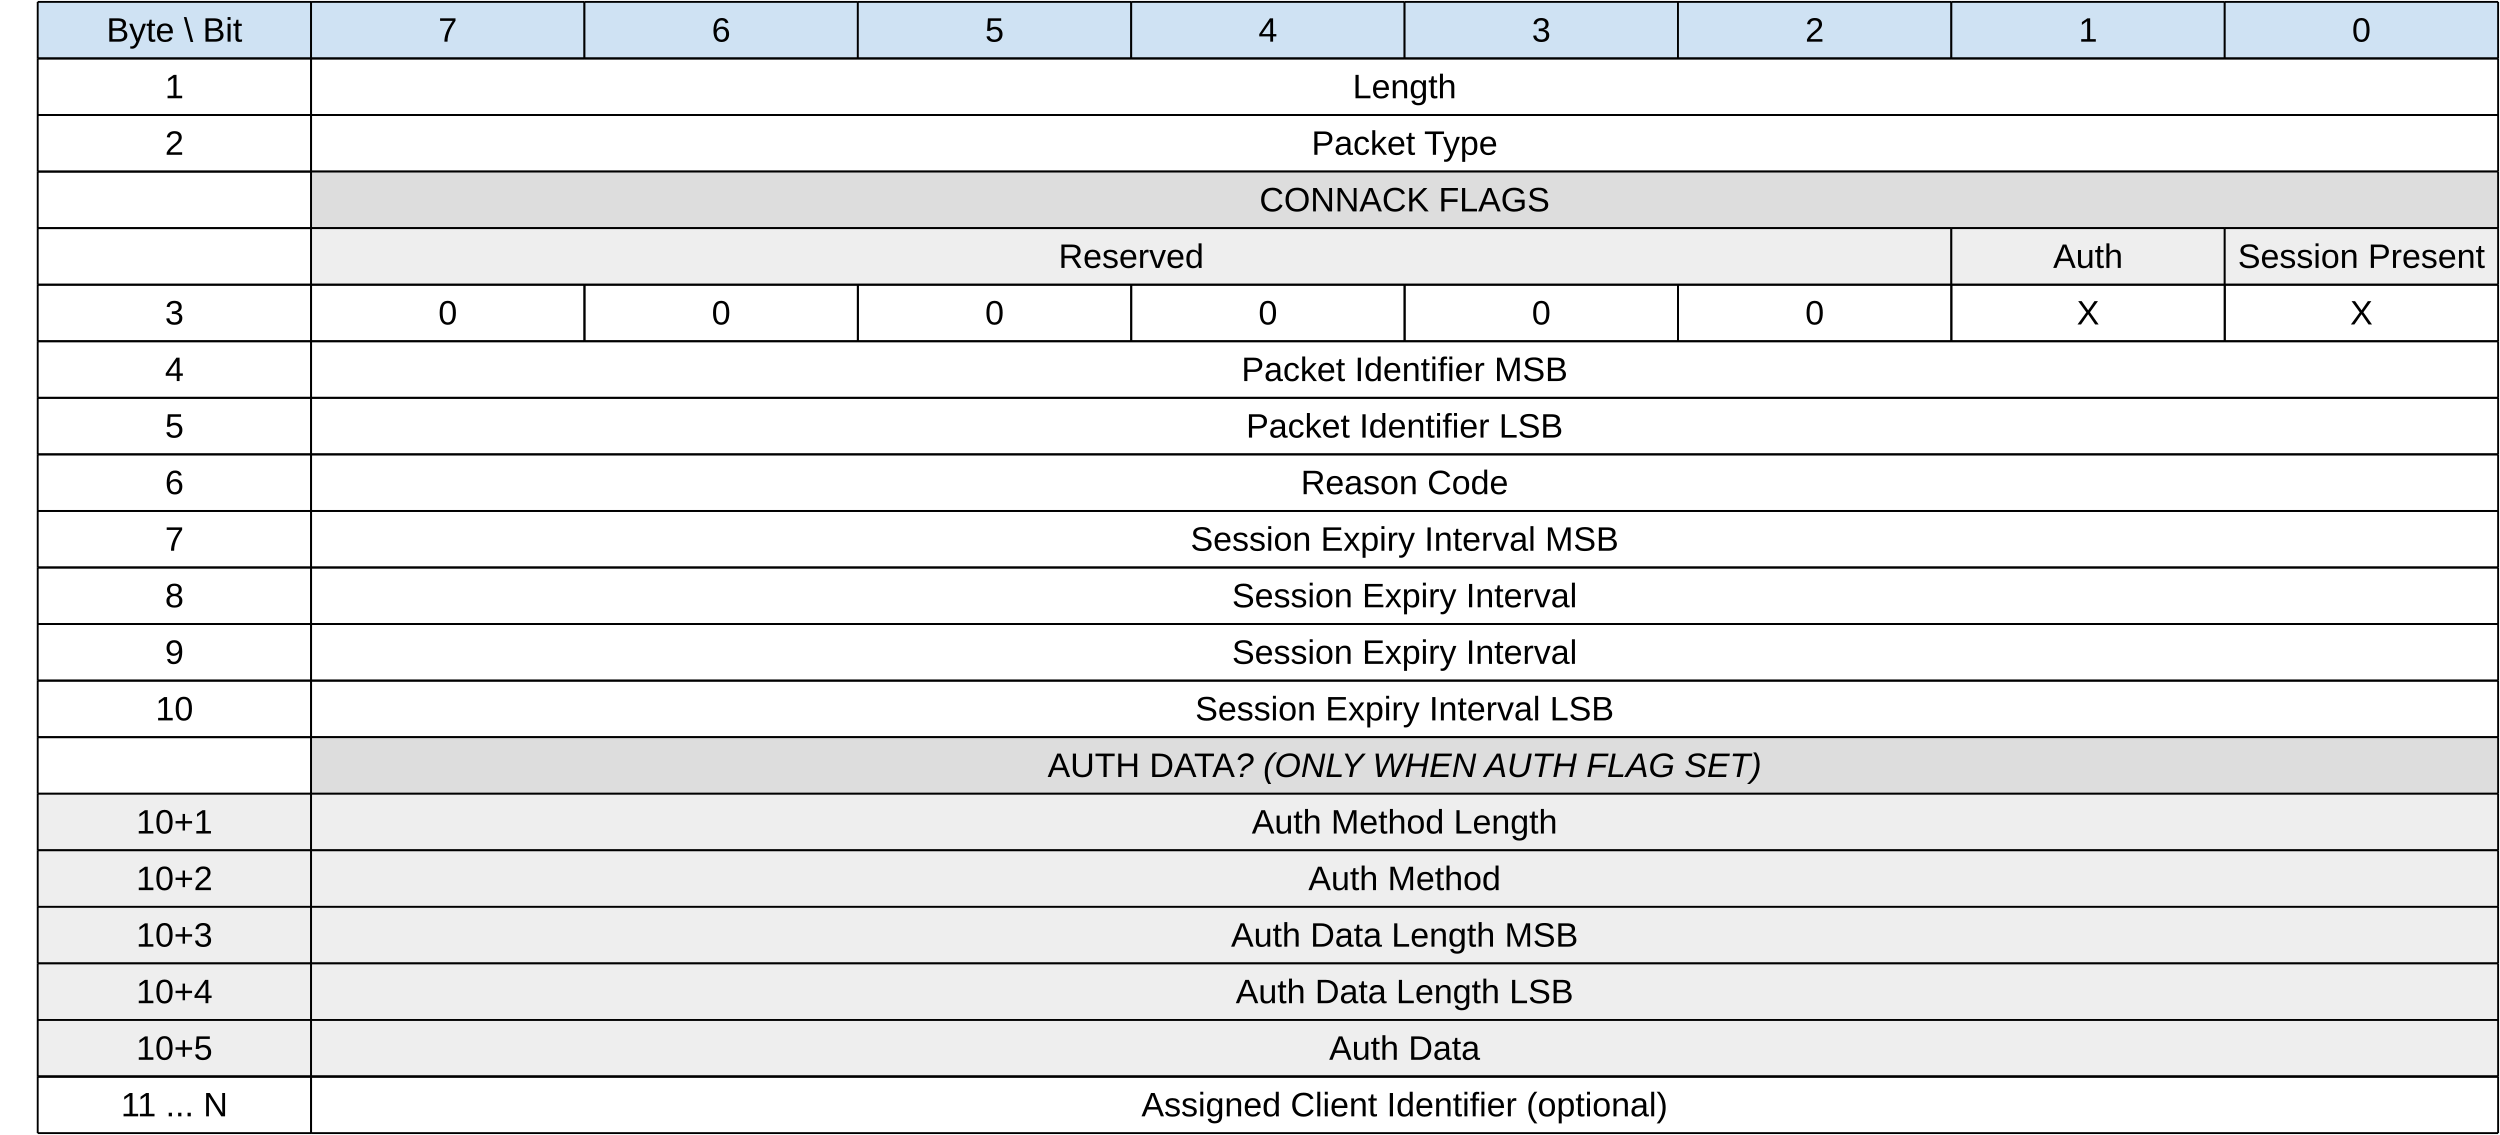
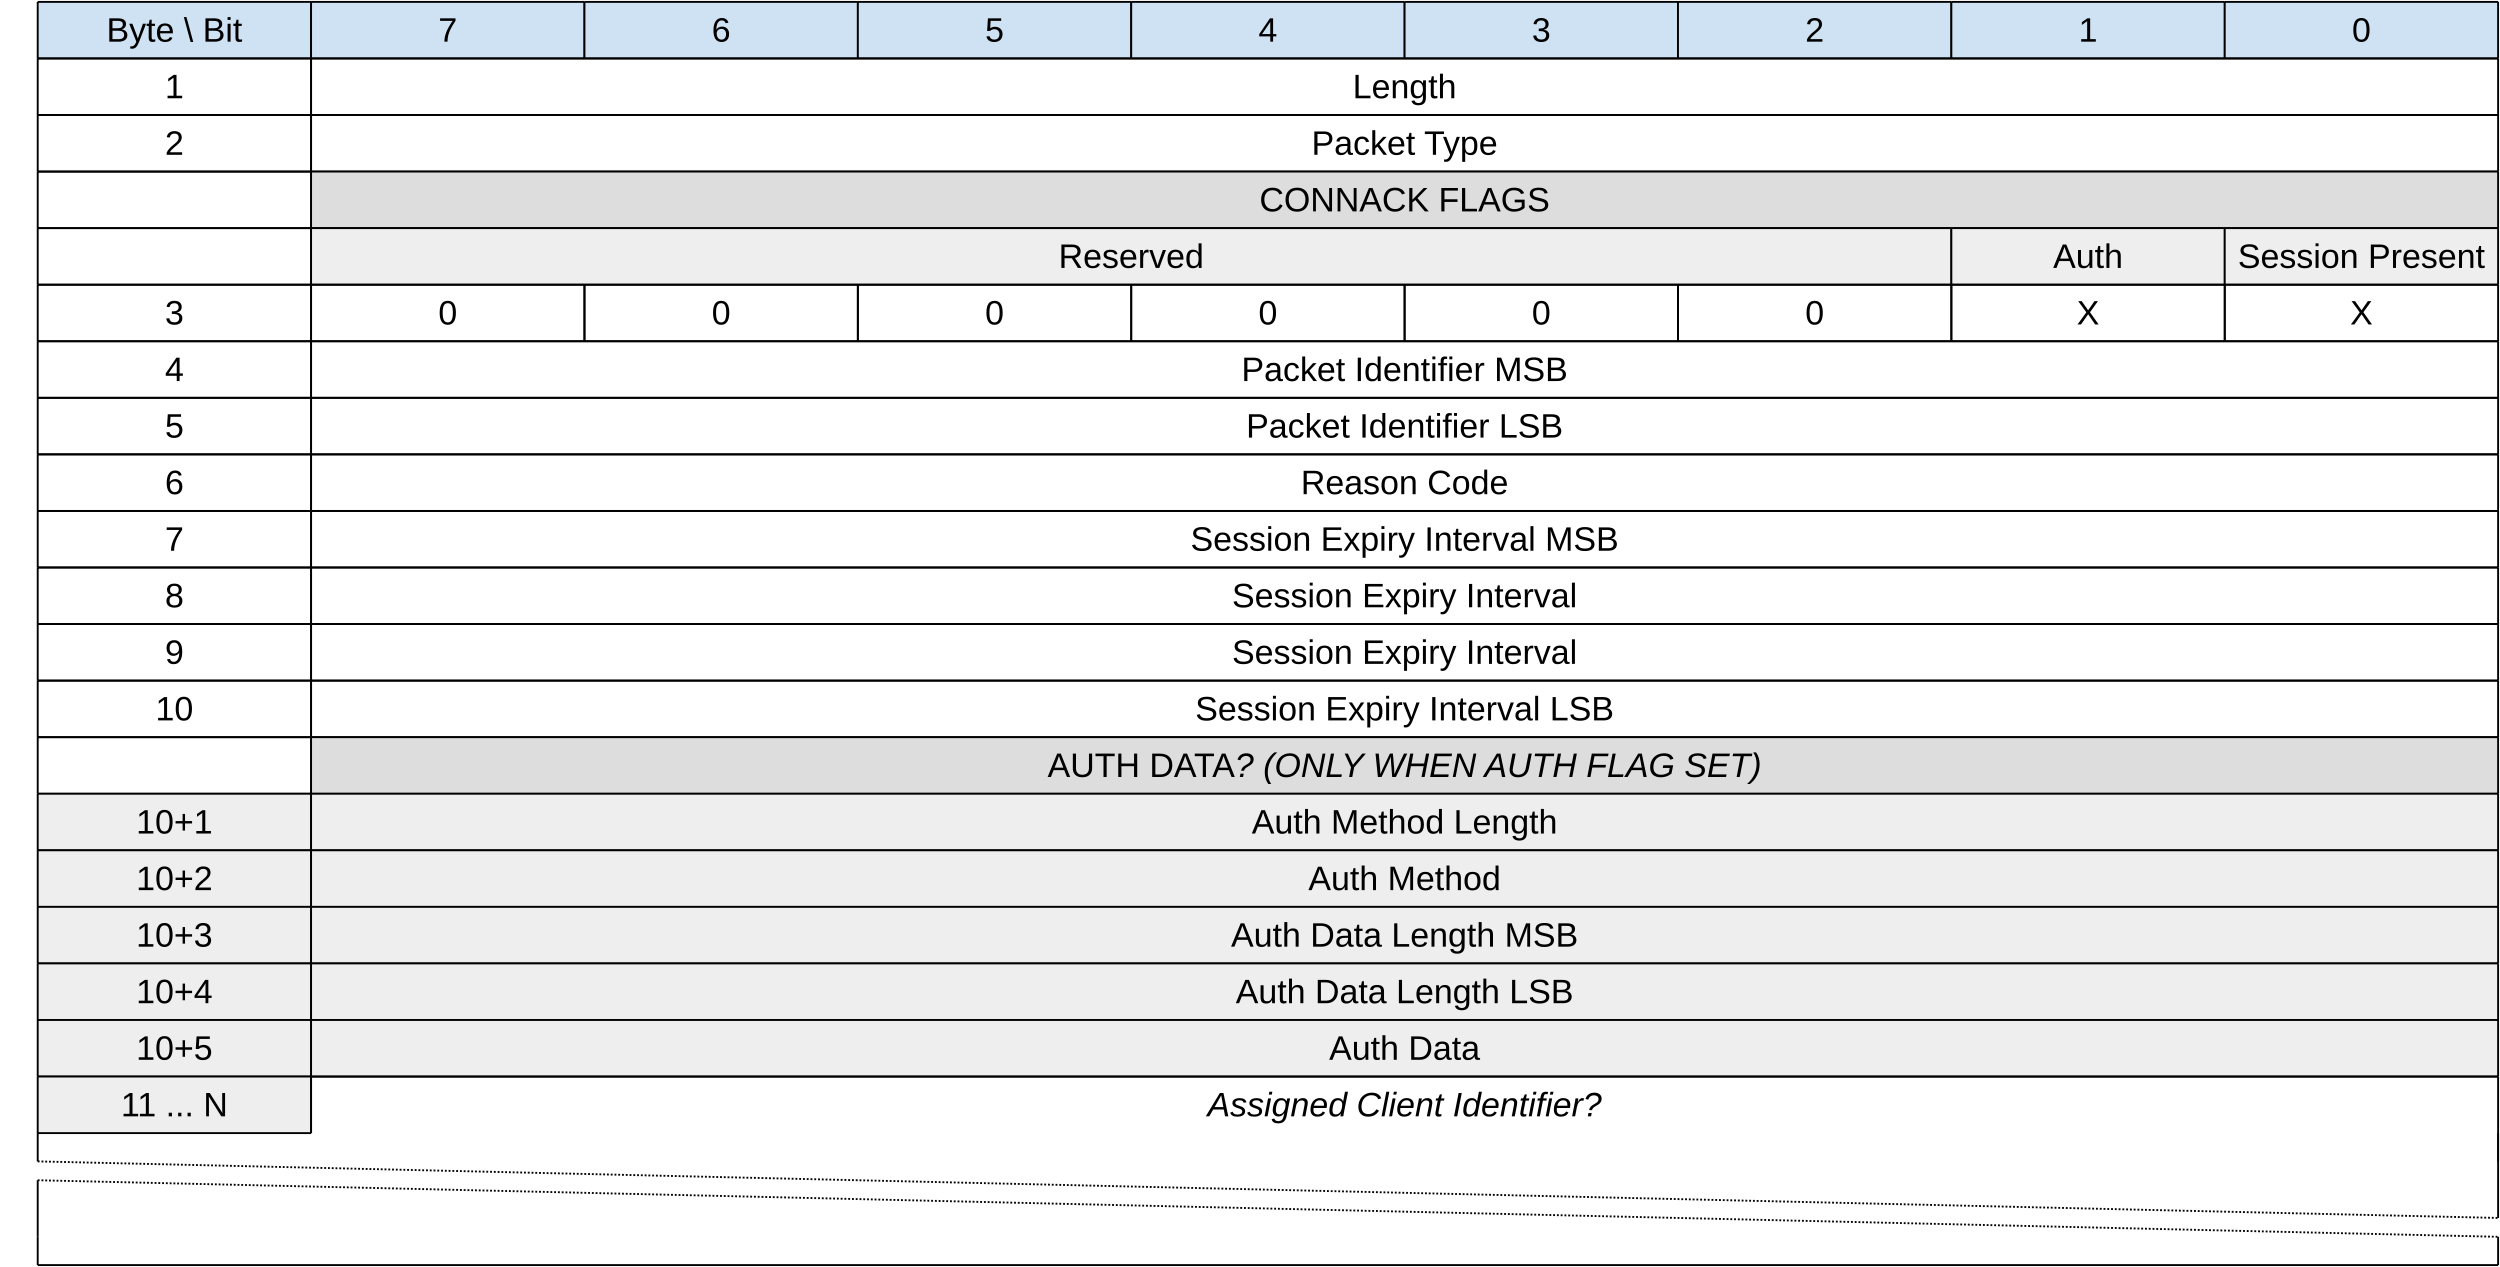
- <svg xmlns="http://www.w3.org/2000/svg" version="1.0" width="1326" height="602" viewBox="0 0 1326 602">
+ <svg xmlns="http://www.w3.org/2000/svg" version="1.0" width="1326" height="672" viewBox="0 0 1326 672">
  <rect x="20" y="1" height="30" width="145" fill="#cfe2f3" />
  <line x1="20" y1="1" x2="165" y2="1" stroke="#000000" stroke-width="1" />
  <line x1="20" y1="31" x2="165" y2="31" stroke="#000000" stroke-width="1" />
  <line x1="165" y1="1" x2="165" y2="31" stroke="#000000" stroke-width="1" />
  <line x1="20" y1="1" x2="20" y2="31" stroke="#000000" stroke-width="1" />
  <text font-size="18" font-family="Arial" x="92.5" y="17" text-anchor="middle" dominant-baseline="middle">Byte \ Bit</text>
  <rect x="165" y="1" height="30" width="145" fill="#cfe2f3" />
  <line x1="165" y1="1" x2="310" y2="1" stroke="#000000" stroke-width="1" />
  <line x1="165" y1="31" x2="310" y2="31" stroke="#000000" stroke-width="1" />
  <line x1="310" y1="1" x2="310" y2="31" stroke="#000000" stroke-width="1" />
  <line x1="165" y1="1" x2="165" y2="31" stroke="#000000" stroke-width="1" />
  <text font-size="18" font-family="Arial" x="237.5" y="17" text-anchor="middle" dominant-baseline="middle">7</text>
  <rect x="310" y="1" height="30" width="145" fill="#cfe2f3" />
  <line x1="310" y1="1" x2="455" y2="1" stroke="#000000" stroke-width="1" />
  <line x1="310" y1="31" x2="455" y2="31" stroke="#000000" stroke-width="1" />
  <line x1="455" y1="1" x2="455" y2="31" stroke="#000000" stroke-width="1" />
  <line x1="310" y1="1" x2="310" y2="31" stroke="#000000" stroke-width="1" />
  <text font-size="18" font-family="Arial" x="382.5" y="17" text-anchor="middle" dominant-baseline="middle">6</text>
  <rect x="455" y="1" height="30" width="145" fill="#cfe2f3" />
  <line x1="455" y1="1" x2="600" y2="1" stroke="#000000" stroke-width="1" />
  <line x1="455" y1="31" x2="600" y2="31" stroke="#000000" stroke-width="1" />
  <line x1="600" y1="1" x2="600" y2="31" stroke="#000000" stroke-width="1" />
  <line x1="455" y1="1" x2="455" y2="31" stroke="#000000" stroke-width="1" />
  <text font-size="18" font-family="Arial" x="527.5" y="17" text-anchor="middle" dominant-baseline="middle">5</text>
  <rect x="600" y="1" height="30" width="145" fill="#cfe2f3" />
  <line x1="600" y1="1" x2="745" y2="1" stroke="#000000" stroke-width="1" />
  <line x1="600" y1="31" x2="745" y2="31" stroke="#000000" stroke-width="1" />
  <line x1="745" y1="1" x2="745" y2="31" stroke="#000000" stroke-width="1" />
  <line x1="600" y1="1" x2="600" y2="31" stroke="#000000" stroke-width="1" />
  <text font-size="18" font-family="Arial" x="672.5" y="17" text-anchor="middle" dominant-baseline="middle">4</text>
  <rect x="745" y="1" height="30" width="145" fill="#cfe2f3" />
  <line x1="745" y1="1" x2="890" y2="1" stroke="#000000" stroke-width="1" />
  <line x1="745" y1="31" x2="890" y2="31" stroke="#000000" stroke-width="1" />
  <line x1="890" y1="1" x2="890" y2="31" stroke="#000000" stroke-width="1" />
  <line x1="745" y1="1" x2="745" y2="31" stroke="#000000" stroke-width="1" />
  <text font-size="18" font-family="Arial" x="817.5" y="17" text-anchor="middle" dominant-baseline="middle">3</text>
  <rect x="890" y="1" height="30" width="145" fill="#cfe2f3" />
  <line x1="890" y1="1" x2="1035" y2="1" stroke="#000000" stroke-width="1" />
  <line x1="890" y1="31" x2="1035" y2="31" stroke="#000000" stroke-width="1" />
  <line x1="1035" y1="1" x2="1035" y2="31" stroke="#000000" stroke-width="1" />
  <line x1="890" y1="1" x2="890" y2="31" stroke="#000000" stroke-width="1" />
  <text font-size="18" font-family="Arial" x="962.5" y="17" text-anchor="middle" dominant-baseline="middle">2</text>
  <rect x="1035" y="1" height="30" width="145" fill="#cfe2f3" />
  <line x1="1035" y1="1" x2="1180" y2="1" stroke="#000000" stroke-width="1" />
  <line x1="1035" y1="31" x2="1180" y2="31" stroke="#000000" stroke-width="1" />
  <line x1="1180" y1="1" x2="1180" y2="31" stroke="#000000" stroke-width="1" />
  <line x1="1035" y1="1" x2="1035" y2="31" stroke="#000000" stroke-width="1" />
  <text font-size="18" font-family="Arial" x="1107.5" y="17" text-anchor="middle" dominant-baseline="middle">1</text>
  <rect x="1180" y="1" height="30" width="145" fill="#cfe2f3" />
  <line x1="1180" y1="1" x2="1325" y2="1" stroke="#000000" stroke-width="1" />
  <line x1="1180" y1="31" x2="1325" y2="31" stroke="#000000" stroke-width="1" />
  <line x1="1325" y1="1" x2="1325" y2="31" stroke="#000000" stroke-width="1" />
  <line x1="1180" y1="1" x2="1180" y2="31" stroke="#000000" stroke-width="1" />
  <text font-size="18" font-family="Arial" x="1252.5" y="17" text-anchor="middle" dominant-baseline="middle">0</text>
  <text font-size="18" font-family="Arial" x="15" y="16" text-anchor="end"> </text>
  <text font-size="18" font-family="Arial" x="15" y="46" text-anchor="end"> </text>
  <line x1="20" y1="31" x2="165" y2="31" stroke="#000000" stroke-width="1" />
  <line x1="20" y1="61" x2="165" y2="61" stroke="#000000" stroke-width="1" />
  <line x1="165" y1="31" x2="165" y2="61" stroke="#000000" stroke-width="1" />
  <line x1="20" y1="31" x2="20" y2="61" stroke="#000000" stroke-width="1" />
  <text font-size="18" font-family="Arial" x="92.5" y="47" text-anchor="middle" dominant-baseline="middle">1</text>
  <line x1="165" y1="31" x2="1325" y2="31" stroke="#000000" stroke-width="1" />
  <line x1="165" y1="61" x2="1325" y2="61" stroke="#000000" stroke-width="1" />
  <line x1="1325" y1="31" x2="1325" y2="61" stroke="#000000" stroke-width="1" />
  <line x1="165" y1="31" x2="165" y2="61" stroke="#000000" stroke-width="1" />
  <text font-size="18" font-family="Arial" x="745" y="47" text-anchor="middle" dominant-baseline="middle">Length</text>
  <text font-size="18" font-family="Arial" x="15" y="76" text-anchor="end"> </text>
  <line x1="20" y1="61" x2="165" y2="61" stroke="#000000" stroke-width="1" />
  <line x1="20" y1="91" x2="165" y2="91" stroke="#000000" stroke-width="1" />
  <line x1="165" y1="61" x2="165" y2="91" stroke="#000000" stroke-width="1" />
  <line x1="20" y1="61" x2="20" y2="91" stroke="#000000" stroke-width="1" />
  <text font-size="18" font-family="Arial" x="92.5" y="77" text-anchor="middle" dominant-baseline="middle">2</text>
  <line x1="165" y1="61" x2="1325" y2="61" stroke="#000000" stroke-width="1" />
  <line x1="165" y1="91" x2="1325" y2="91" stroke="#000000" stroke-width="1" />
  <line x1="1325" y1="61" x2="1325" y2="91" stroke="#000000" stroke-width="1" />
  <line x1="165" y1="61" x2="165" y2="91" stroke="#000000" stroke-width="1" />
  <text font-size="18" font-family="Arial" x="745" y="77" text-anchor="middle" dominant-baseline="middle">Packet Type</text>
  <text font-size="18" font-family="Arial" x="15" y="106" text-anchor="end"> </text>
  <line x1="20" y1="91" x2="165" y2="91" stroke="#000000" stroke-width="1" />
  <line x1="20" y1="121" x2="165" y2="121" stroke="#000000" stroke-width="1" />
  <line x1="165" y1="91" x2="165" y2="121" stroke="#000000" stroke-width="1" />
  <line x1="20" y1="91" x2="20" y2="121" stroke="#000000" stroke-width="1" />
  <text font-size="18" font-family="Arial" x="92.5" y="107" text-anchor="middle" dominant-baseline="middle" />
  <rect x="165" y="91" height="30" width="1160" fill="#dddddd" />
  <line x1="165" y1="91" x2="1325" y2="91" stroke="#000000" stroke-width="1" />
  <line x1="165" y1="121" x2="1325" y2="121" stroke="#000000" stroke-width="1" />
  <line x1="1325" y1="91" x2="1325" y2="121" stroke="#000000" stroke-width="1" />
  <line x1="165" y1="91" x2="165" y2="121" stroke="#000000" stroke-width="1" />
  <text font-size="18" font-family="Arial" x="745" y="107" text-anchor="middle" dominant-baseline="middle">CONNACK FLAGS</text>
  <text font-size="18" font-family="Arial" x="15" y="136" text-anchor="end"> </text>
  <line x1="20" y1="121" x2="165" y2="121" stroke="#000000" stroke-width="1" />
  <line x1="20" y1="151" x2="165" y2="151" stroke="#000000" stroke-width="1" />
  <line x1="165" y1="121" x2="165" y2="151" stroke="#000000" stroke-width="1" />
  <line x1="20" y1="121" x2="20" y2="151" stroke="#000000" stroke-width="1" />
  <text font-size="18" font-family="Arial" x="92.5" y="137" text-anchor="middle" dominant-baseline="middle" />
  <rect x="165" y="121" height="30" width="870" fill="#eeeeee" />
  <line x1="165" y1="121" x2="1035" y2="121" stroke="#000000" stroke-width="1" />
  <line x1="165" y1="151" x2="1035" y2="151" stroke="#000000" stroke-width="1" />
  <line x1="1035" y1="121" x2="1035" y2="151" stroke="#000000" stroke-width="1" />
  <line x1="165" y1="121" x2="165" y2="151" stroke="#000000" stroke-width="1" />
  <text font-size="18" font-family="Arial" x="600" y="137" text-anchor="middle" dominant-baseline="middle">Reserved</text>
  <rect x="1035" y="121" height="30" width="145" fill="#eeeeee" />
  <line x1="1035" y1="121" x2="1180" y2="121" stroke="#000000" stroke-width="1" />
  <line x1="1035" y1="151" x2="1180" y2="151" stroke="#000000" stroke-width="1" />
  <line x1="1180" y1="121" x2="1180" y2="151" stroke="#000000" stroke-width="1" />
  <line x1="1035" y1="121" x2="1035" y2="151" stroke="#000000" stroke-width="1" />
  <text font-size="18" font-family="Arial" x="1107.5" y="137" text-anchor="middle" dominant-baseline="middle">Auth</text>
  <rect x="1180" y="121" height="30" width="145" fill="#eeeeee" />
  <line x1="1180" y1="121" x2="1325" y2="121" stroke="#000000" stroke-width="1" />
  <line x1="1180" y1="151" x2="1325" y2="151" stroke="#000000" stroke-width="1" />
  <line x1="1325" y1="121" x2="1325" y2="151" stroke="#000000" stroke-width="1" />
  <line x1="1180" y1="121" x2="1180" y2="151" stroke="#000000" stroke-width="1" />
  <text font-size="18" font-family="Arial" x="1252.5" y="137" text-anchor="middle" dominant-baseline="middle">Session Present</text>
  <text font-size="18" font-family="Arial" x="15" y="166" text-anchor="end"> </text>
  <line x1="20" y1="151" x2="165" y2="151" stroke="#000000" stroke-width="1" />
  <line x1="20" y1="181" x2="165" y2="181" stroke="#000000" stroke-width="1" />
  <line x1="165" y1="151" x2="165" y2="181" stroke="#000000" stroke-width="1" />
  <line x1="20" y1="151" x2="20" y2="181" stroke="#000000" stroke-width="1" />
  <text font-size="18" font-family="Arial" x="92.5" y="167" text-anchor="middle" dominant-baseline="middle">3</text>
  <line x1="165" y1="151" x2="310" y2="151" stroke="#000000" stroke-width="1" />
  <line x1="165" y1="181" x2="310" y2="181" stroke="#000000" stroke-width="1" />
  <line x1="310" y1="151" x2="310" y2="181" stroke="#000000" stroke-width="1" />
  <line x1="165" y1="151" x2="165" y2="181" stroke="#000000" stroke-width="1" />
  <text font-size="18" font-family="Arial" x="237.5" y="167" text-anchor="middle" dominant-baseline="middle">0</text>
  <line x1="310" y1="151" x2="455" y2="151" stroke="#000000" stroke-width="1" />
  <line x1="310" y1="181" x2="455" y2="181" stroke="#000000" stroke-width="1" />
  <line x1="455" y1="151" x2="455" y2="181" stroke="#000000" stroke-width="1" />
  <line x1="310" y1="151" x2="310" y2="181" stroke="#000000" stroke-width="1" />
  <text font-size="18" font-family="Arial" x="382.5" y="167" text-anchor="middle" dominant-baseline="middle">0</text>
  <line x1="455" y1="151" x2="600" y2="151" stroke="#000000" stroke-width="1" />
  <line x1="455" y1="181" x2="600" y2="181" stroke="#000000" stroke-width="1" />
  <line x1="600" y1="151" x2="600" y2="181" stroke="#000000" stroke-width="1" />
  <line x1="455" y1="151" x2="455" y2="181" stroke="#000000" stroke-width="1" />
  <text font-size="18" font-family="Arial" x="527.5" y="167" text-anchor="middle" dominant-baseline="middle">0</text>
  <line x1="600" y1="151" x2="745" y2="151" stroke="#000000" stroke-width="1" />
  <line x1="600" y1="181" x2="745" y2="181" stroke="#000000" stroke-width="1" />
  <line x1="745" y1="151" x2="745" y2="181" stroke="#000000" stroke-width="1" />
  <line x1="600" y1="151" x2="600" y2="181" stroke="#000000" stroke-width="1" />
  <text font-size="18" font-family="Arial" x="672.5" y="167" text-anchor="middle" dominant-baseline="middle">0</text>
  <line x1="745" y1="151" x2="890" y2="151" stroke="#000000" stroke-width="1" />
  <line x1="745" y1="181" x2="890" y2="181" stroke="#000000" stroke-width="1" />
  <line x1="890" y1="151" x2="890" y2="181" stroke="#000000" stroke-width="1" />
  <line x1="745" y1="151" x2="745" y2="181" stroke="#000000" stroke-width="1" />
  <text font-size="18" font-family="Arial" x="817.5" y="167" text-anchor="middle" dominant-baseline="middle">0</text>
  <line x1="890" y1="151" x2="1035" y2="151" stroke="#000000" stroke-width="1" />
  <line x1="890" y1="181" x2="1035" y2="181" stroke="#000000" stroke-width="1" />
  <line x1="1035" y1="151" x2="1035" y2="181" stroke="#000000" stroke-width="1" />
  <line x1="890" y1="151" x2="890" y2="181" stroke="#000000" stroke-width="1" />
  <text font-size="18" font-family="Arial" x="962.5" y="167" text-anchor="middle" dominant-baseline="middle">0</text>
  <line x1="1035" y1="151" x2="1180" y2="151" stroke="#000000" stroke-width="1" />
  <line x1="1035" y1="181" x2="1180" y2="181" stroke="#000000" stroke-width="1" />
  <line x1="1180" y1="151" x2="1180" y2="181" stroke="#000000" stroke-width="1" />
  <line x1="1035" y1="151" x2="1035" y2="181" stroke="#000000" stroke-width="1" />
  <text font-size="18" font-family="Arial" x="1107.5" y="167" text-anchor="middle" dominant-baseline="middle">X</text>
  <line x1="1180" y1="151" x2="1325" y2="151" stroke="#000000" stroke-width="1" />
  <line x1="1180" y1="181" x2="1325" y2="181" stroke="#000000" stroke-width="1" />
  <line x1="1325" y1="151" x2="1325" y2="181" stroke="#000000" stroke-width="1" />
  <line x1="1180" y1="151" x2="1180" y2="181" stroke="#000000" stroke-width="1" />
  <text font-size="18" font-family="Arial" x="1252.5" y="167" text-anchor="middle" dominant-baseline="middle">X</text>
  <text font-size="18" font-family="Arial" x="15" y="196" text-anchor="end"> </text>
  <line x1="20" y1="181" x2="165" y2="181" stroke="#000000" stroke-width="1" />
  <line x1="20" y1="211" x2="165" y2="211" stroke="#000000" stroke-width="1" />
  <line x1="165" y1="181" x2="165" y2="211" stroke="#000000" stroke-width="1" />
  <line x1="20" y1="181" x2="20" y2="211" stroke="#000000" stroke-width="1" />
  <text font-size="18" font-family="Arial" x="92.5" y="197" text-anchor="middle" dominant-baseline="middle">4</text>
  <line x1="165" y1="181" x2="1325" y2="181" stroke="#000000" stroke-width="1" />
  <line x1="165" y1="211" x2="1325" y2="211" stroke="#000000" stroke-width="1" />
  <line x1="1325" y1="181" x2="1325" y2="211" stroke="#000000" stroke-width="1" />
  <line x1="165" y1="181" x2="165" y2="211" stroke="#000000" stroke-width="1" />
  <text font-size="18" font-family="Arial" x="745" y="197" text-anchor="middle" dominant-baseline="middle">Packet Identifier MSB</text>
  <text font-size="18" font-family="Arial" x="15" y="226" text-anchor="end"> </text>
  <line x1="20" y1="211" x2="165" y2="211" stroke="#000000" stroke-width="1" />
  <line x1="20" y1="241" x2="165" y2="241" stroke="#000000" stroke-width="1" />
  <line x1="165" y1="211" x2="165" y2="241" stroke="#000000" stroke-width="1" />
  <line x1="20" y1="211" x2="20" y2="241" stroke="#000000" stroke-width="1" />
  <text font-size="18" font-family="Arial" x="92.5" y="227" text-anchor="middle" dominant-baseline="middle">5</text>
  <line x1="165" y1="211" x2="1325" y2="211" stroke="#000000" stroke-width="1" />
  <line x1="165" y1="241" x2="1325" y2="241" stroke="#000000" stroke-width="1" />
  <line x1="1325" y1="211" x2="1325" y2="241" stroke="#000000" stroke-width="1" />
  <line x1="165" y1="211" x2="165" y2="241" stroke="#000000" stroke-width="1" />
  <text font-size="18" font-family="Arial" x="745" y="227" text-anchor="middle" dominant-baseline="middle">Packet Identifier LSB</text>
  <text font-size="18" font-family="Arial" x="15" y="256" text-anchor="end"> </text>
  <line x1="20" y1="241" x2="165" y2="241" stroke="#000000" stroke-width="1" />
  <line x1="20" y1="271" x2="165" y2="271" stroke="#000000" stroke-width="1" />
  <line x1="165" y1="241" x2="165" y2="271" stroke="#000000" stroke-width="1" />
  <line x1="20" y1="241" x2="20" y2="271" stroke="#000000" stroke-width="1" />
  <text font-size="18" font-family="Arial" x="92.5" y="257" text-anchor="middle" dominant-baseline="middle">6</text>
  <line x1="165" y1="241" x2="1325" y2="241" stroke="#000000" stroke-width="1" />
  <line x1="165" y1="271" x2="1325" y2="271" stroke="#000000" stroke-width="1" />
  <line x1="1325" y1="241" x2="1325" y2="271" stroke="#000000" stroke-width="1" />
  <line x1="165" y1="241" x2="165" y2="271" stroke="#000000" stroke-width="1" />
  <text font-size="18" font-family="Arial" x="745" y="257" text-anchor="middle" dominant-baseline="middle">Reason Code</text>
  <text font-size="18" font-family="Arial" x="15" y="286" text-anchor="end"> </text>
  <line x1="20" y1="271" x2="165" y2="271" stroke="#000000" stroke-width="1" />
  <line x1="20" y1="301" x2="165" y2="301" stroke="#000000" stroke-width="1" />
  <line x1="165" y1="271" x2="165" y2="301" stroke="#000000" stroke-width="1" />
  <line x1="20" y1="271" x2="20" y2="301" stroke="#000000" stroke-width="1" />
  <text font-size="18" font-family="Arial" x="92.5" y="287" text-anchor="middle" dominant-baseline="middle">7</text>
  <line x1="165" y1="271" x2="1325" y2="271" stroke="#000000" stroke-width="1" />
  <line x1="165" y1="301" x2="1325" y2="301" stroke="#000000" stroke-width="1" />
  <line x1="1325" y1="271" x2="1325" y2="301" stroke="#000000" stroke-width="1" />
  <line x1="165" y1="271" x2="165" y2="301" stroke="#000000" stroke-width="1" />
  <text font-size="18" font-family="Arial" x="745" y="287" text-anchor="middle" dominant-baseline="middle">Session Expiry Interval MSB</text>
  <text font-size="18" font-family="Arial" x="15" y="316" text-anchor="end"> </text>
  <line x1="20" y1="301" x2="165" y2="301" stroke="#000000" stroke-width="1" />
  <line x1="20" y1="331" x2="165" y2="331" stroke="#000000" stroke-width="1" />
  <line x1="165" y1="301" x2="165" y2="331" stroke="#000000" stroke-width="1" />
  <line x1="20" y1="301" x2="20" y2="331" stroke="#000000" stroke-width="1" />
  <text font-size="18" font-family="Arial" x="92.5" y="317" text-anchor="middle" dominant-baseline="middle">8</text>
  <line x1="165" y1="301" x2="1325" y2="301" stroke="#000000" stroke-width="1" />
  <line x1="165" y1="331" x2="1325" y2="331" stroke="#000000" stroke-width="1" />
  <line x1="1325" y1="301" x2="1325" y2="331" stroke="#000000" stroke-width="1" />
  <line x1="165" y1="301" x2="165" y2="331" stroke="#000000" stroke-width="1" />
  <text font-size="18" font-family="Arial" x="745" y="317" text-anchor="middle" dominant-baseline="middle">Session Expiry Interval</text>
  <text font-size="18" font-family="Arial" x="15" y="346" text-anchor="end"> </text>
  <line x1="20" y1="331" x2="165" y2="331" stroke="#000000" stroke-width="1" />
  <line x1="20" y1="361" x2="165" y2="361" stroke="#000000" stroke-width="1" />
  <line x1="165" y1="331" x2="165" y2="361" stroke="#000000" stroke-width="1" />
  <line x1="20" y1="331" x2="20" y2="361" stroke="#000000" stroke-width="1" />
  <text font-size="18" font-family="Arial" x="92.5" y="347" text-anchor="middle" dominant-baseline="middle">9</text>
  <line x1="165" y1="331" x2="1325" y2="331" stroke="#000000" stroke-width="1" />
  <line x1="165" y1="361" x2="1325" y2="361" stroke="#000000" stroke-width="1" />
  <line x1="1325" y1="331" x2="1325" y2="361" stroke="#000000" stroke-width="1" />
  <line x1="165" y1="331" x2="165" y2="361" stroke="#000000" stroke-width="1" />
  <text font-size="18" font-family="Arial" x="745" y="347" text-anchor="middle" dominant-baseline="middle">Session Expiry Interval</text>
  <text font-size="18" font-family="Arial" x="15" y="376" text-anchor="end"> </text>
  <line x1="20" y1="361" x2="165" y2="361" stroke="#000000" stroke-width="1" />
  <line x1="20" y1="391" x2="165" y2="391" stroke="#000000" stroke-width="1" />
  <line x1="165" y1="361" x2="165" y2="391" stroke="#000000" stroke-width="1" />
  <line x1="20" y1="361" x2="20" y2="391" stroke="#000000" stroke-width="1" />
  <text font-size="18" font-family="Arial" x="92.5" y="377" text-anchor="middle" dominant-baseline="middle">10</text>
  <line x1="165" y1="361" x2="1325" y2="361" stroke="#000000" stroke-width="1" />
  <line x1="165" y1="391" x2="1325" y2="391" stroke="#000000" stroke-width="1" />
  <line x1="1325" y1="361" x2="1325" y2="391" stroke="#000000" stroke-width="1" />
  <line x1="165" y1="361" x2="165" y2="391" stroke="#000000" stroke-width="1" />
  <text font-size="18" font-family="Arial" x="745" y="377" text-anchor="middle" dominant-baseline="middle">Session Expiry Interval LSB</text>
  <text font-size="18" font-family="Arial" x="15" y="406" text-anchor="end"> </text>
  <line x1="20" y1="391" x2="165" y2="391" stroke="#000000" stroke-width="1" />
  <line x1="20" y1="421" x2="165" y2="421" stroke="#000000" stroke-width="1" />
  <line x1="165" y1="391" x2="165" y2="421" stroke="#000000" stroke-width="1" />
  <line x1="20" y1="391" x2="20" y2="421" stroke="#000000" stroke-width="1" />
  <text font-size="18" font-family="Arial" x="92.5" y="407" text-anchor="middle" dominant-baseline="middle" />
  <rect x="165" y="391" height="30" width="1160" fill="#dddddd" />
  <line x1="165" y1="391" x2="1325" y2="391" stroke="#000000" stroke-width="1" />
  <line x1="165" y1="421" x2="1325" y2="421" stroke="#000000" stroke-width="1" />
  <line x1="1325" y1="391" x2="1325" y2="421" stroke="#000000" stroke-width="1" />
  <line x1="165" y1="391" x2="165" y2="421" stroke="#000000" stroke-width="1" />
  <text font-size="18" font-family="Arial" x="745" y="407" text-anchor="middle" dominant-baseline="middle">AUTH DATA<tspan font-style="italic" font-size="18" font-family="Arial" dominant-baseline="middle">? (ONLY WHEN AUTH FLAG SET)</tspan>
  </text>
  <text font-size="18" font-family="Arial" x="15" y="436" text-anchor="end"> </text>
  <rect x="20" y="421" height="30" width="145" fill="#eeeeee" />
  <line x1="20" y1="421" x2="165" y2="421" stroke="#000000" stroke-width="1" />
  <line x1="20" y1="451" x2="165" y2="451" stroke="#000000" stroke-width="1" />
  <line x1="165" y1="421" x2="165" y2="451" stroke="#000000" stroke-width="1" />
  <line x1="20" y1="421" x2="20" y2="451" stroke="#000000" stroke-width="1" />
  <text font-size="18" font-family="Arial" x="92.5" y="437" text-anchor="middle" dominant-baseline="middle">10+1</text>
  <rect x="165" y="421" height="30" width="1160" fill="#eeeeee" />
  <line x1="165" y1="421" x2="1325" y2="421" stroke="#000000" stroke-width="1" />
  <line x1="165" y1="451" x2="1325" y2="451" stroke="#000000" stroke-width="1" />
  <line x1="1325" y1="421" x2="1325" y2="451" stroke="#000000" stroke-width="1" />
  <line x1="165" y1="421" x2="165" y2="451" stroke="#000000" stroke-width="1" />
  <text font-size="18" font-family="Arial" x="745" y="437" text-anchor="middle" dominant-baseline="middle">Auth Method Length</text>
  <text font-size="18" font-family="Arial" x="15" y="466" text-anchor="end"> </text>
  <rect x="20" y="451" height="30" width="145" fill="#eeeeee" />
  <line x1="20" y1="451" x2="165" y2="451" stroke="#000000" stroke-width="1" />
  <line x1="20" y1="481" x2="165" y2="481" stroke="#000000" stroke-width="1" />
  <line x1="165" y1="451" x2="165" y2="481" stroke="#000000" stroke-width="1" />
  <line x1="20" y1="451" x2="20" y2="481" stroke="#000000" stroke-width="1" />
  <text font-size="18" font-family="Arial" x="92.5" y="467" text-anchor="middle" dominant-baseline="middle">10+2</text>
  <rect x="165" y="451" height="30" width="1160" fill="#eeeeee" />
  <line x1="165" y1="451" x2="1325" y2="451" stroke="#000000" stroke-width="1" />
  <line x1="165" y1="481" x2="1325" y2="481" stroke="#000000" stroke-width="1" />
  <line x1="1325" y1="451" x2="1325" y2="481" stroke="#000000" stroke-width="1" />
  <line x1="165" y1="451" x2="165" y2="481" stroke="#000000" stroke-width="1" />
  <text font-size="18" font-family="Arial" x="745" y="467" text-anchor="middle" dominant-baseline="middle">Auth Method</text>
  <text font-size="18" font-family="Arial" x="15" y="496" text-anchor="end"> </text>
  <rect x="20" y="481" height="30" width="145" fill="#eeeeee" />
  <line x1="20" y1="481" x2="165" y2="481" stroke="#000000" stroke-width="1" />
  <line x1="20" y1="511" x2="165" y2="511" stroke="#000000" stroke-width="1" />
  <line x1="165" y1="481" x2="165" y2="511" stroke="#000000" stroke-width="1" />
  <line x1="20" y1="481" x2="20" y2="511" stroke="#000000" stroke-width="1" />
  <text font-size="18" font-family="Arial" x="92.5" y="497" text-anchor="middle" dominant-baseline="middle">10+3</text>
  <rect x="165" y="481" height="30" width="1160" fill="#eeeeee" />
  <line x1="165" y1="481" x2="1325" y2="481" stroke="#000000" stroke-width="1" />
  <line x1="165" y1="511" x2="1325" y2="511" stroke="#000000" stroke-width="1" />
  <line x1="1325" y1="481" x2="1325" y2="511" stroke="#000000" stroke-width="1" />
  <line x1="165" y1="481" x2="165" y2="511" stroke="#000000" stroke-width="1" />
  <text font-size="18" font-family="Arial" x="745" y="497" text-anchor="middle" dominant-baseline="middle">Auth Data Length MSB</text>
  <text font-size="18" font-family="Arial" x="15" y="526" text-anchor="end"> </text>
  <rect x="20" y="511" height="30" width="145" fill="#eeeeee" />
  <line x1="20" y1="511" x2="165" y2="511" stroke="#000000" stroke-width="1" />
  <line x1="20" y1="541" x2="165" y2="541" stroke="#000000" stroke-width="1" />
  <line x1="165" y1="511" x2="165" y2="541" stroke="#000000" stroke-width="1" />
  <line x1="20" y1="511" x2="20" y2="541" stroke="#000000" stroke-width="1" />
  <text font-size="18" font-family="Arial" x="92.5" y="527" text-anchor="middle" dominant-baseline="middle">10+4</text>
  <rect x="165" y="511" height="30" width="1160" fill="#eeeeee" />
  <line x1="165" y1="511" x2="1325" y2="511" stroke="#000000" stroke-width="1" />
  <line x1="165" y1="541" x2="1325" y2="541" stroke="#000000" stroke-width="1" />
  <line x1="1325" y1="511" x2="1325" y2="541" stroke="#000000" stroke-width="1" />
  <line x1="165" y1="511" x2="165" y2="541" stroke="#000000" stroke-width="1" />
  <text font-size="18" font-family="Arial" x="745" y="527" text-anchor="middle" dominant-baseline="middle">Auth Data Length LSB</text>
  <text font-size="18" font-family="Arial" x="15" y="556" text-anchor="end"> </text>
  <rect x="20" y="541" height="30" width="145" fill="#eeeeee" />
  <line x1="20" y1="541" x2="165" y2="541" stroke="#000000" stroke-width="1" />
  <line x1="20" y1="571" x2="165" y2="571" stroke="#000000" stroke-width="1" />
  <line x1="165" y1="541" x2="165" y2="571" stroke="#000000" stroke-width="1" />
  <line x1="20" y1="541" x2="20" y2="571" stroke="#000000" stroke-width="1" />
  <text font-size="18" font-family="Arial" x="92.5" y="557" text-anchor="middle" dominant-baseline="middle">10+5</text>
  <rect x="165" y="541" height="30" width="1160" fill="#eeeeee" />
  <line x1="165" y1="541" x2="1325" y2="541" stroke="#000000" stroke-width="1" />
  <line x1="165" y1="571" x2="1325" y2="571" stroke="#000000" stroke-width="1" />
  <line x1="1325" y1="541" x2="1325" y2="571" stroke="#000000" stroke-width="1" />
  <line x1="165" y1="541" x2="165" y2="571" stroke="#000000" stroke-width="1" />
  <text font-size="18" font-family="Arial" x="745" y="557" text-anchor="middle" dominant-baseline="middle">Auth Data</text>
  <text font-size="18" font-family="Arial" x="15" y="586" text-anchor="end"> </text>
+   <rect x="20" y="571" height="30" width="145" fill="#eeeeee" />
  <line x1="20" y1="571" x2="165" y2="571" stroke="#000000" stroke-width="1" />
  <line x1="20" y1="601" x2="165" y2="601" stroke="#000000" stroke-width="1" />
  <line x1="165" y1="571" x2="165" y2="601" stroke="#000000" stroke-width="1" />
  <line x1="20" y1="571" x2="20" y2="601" stroke="#000000" stroke-width="1" />
  <text font-size="18" font-family="Arial" x="92.5" y="587" text-anchor="middle" dominant-baseline="middle">11 ... N</text>
  <line x1="165" y1="571" x2="1325" y2="571" stroke="#000000" stroke-width="1" />
-   <line x1="165" y1="601" x2="1325" y2="601" stroke="#000000" stroke-width="1" />
  <line x1="1325" y1="571" x2="1325" y2="601" stroke="#000000" stroke-width="1" />
  <line x1="165" y1="571" x2="165" y2="601" stroke="#000000" stroke-width="1" />
-   <text font-size="18" font-family="Arial" x="745" y="587" text-anchor="middle" dominant-baseline="middle">Assigned Client Identifier (optional)</text>
-   <line x1="20" y1="571" x2="1325" y2="571" stroke="#000000" stroke-width="1" />
+   <text font-style="italic" font-size="18" font-family="Arial" x="745" y="587" text-anchor="middle" dominant-baseline="middle">Assigned Client Identifier?</text>
+   <text font-size="18" font-family="Arial" x="15" y="616" text-anchor="end"> </text>
+   <line x1="20" y1="601" x2="20" y2="616" stroke="#000000" stroke-width="1" />
+   <line x1="1325" y1="601" x2="1325" y2="616" stroke="#000000" stroke-width="1" />
+   <line stroke-dasharray="1,1" x1="20" y1="616" x2="1325" y2="646" stroke="#000000" stroke-width="1" />
+   <line x1="1325" y1="601" x2="1325" y2="646" stroke="#000000" stroke-width="1" />
+   <line stroke-dasharray="1,1" x1="20" y1="626" x2="1325" y2="656" stroke="#000000" stroke-width="1" />
+   <line x1="20" y1="626" x2="20" y2="656" stroke="#000000" stroke-width="1" />
+   <line x1="20" y1="656" x2="20" y2="671" stroke="#000000" stroke-width="1" />
+   <line x1="1325" y1="656" x2="1325" y2="671" stroke="#000000" stroke-width="1" />
+   <text font-size="18" font-family="Arial" x="15" y="686" text-anchor="end"> </text>
+   <line x1="20" y1="671" x2="1325" y2="671" stroke="#000000" stroke-width="1" />
</svg>
